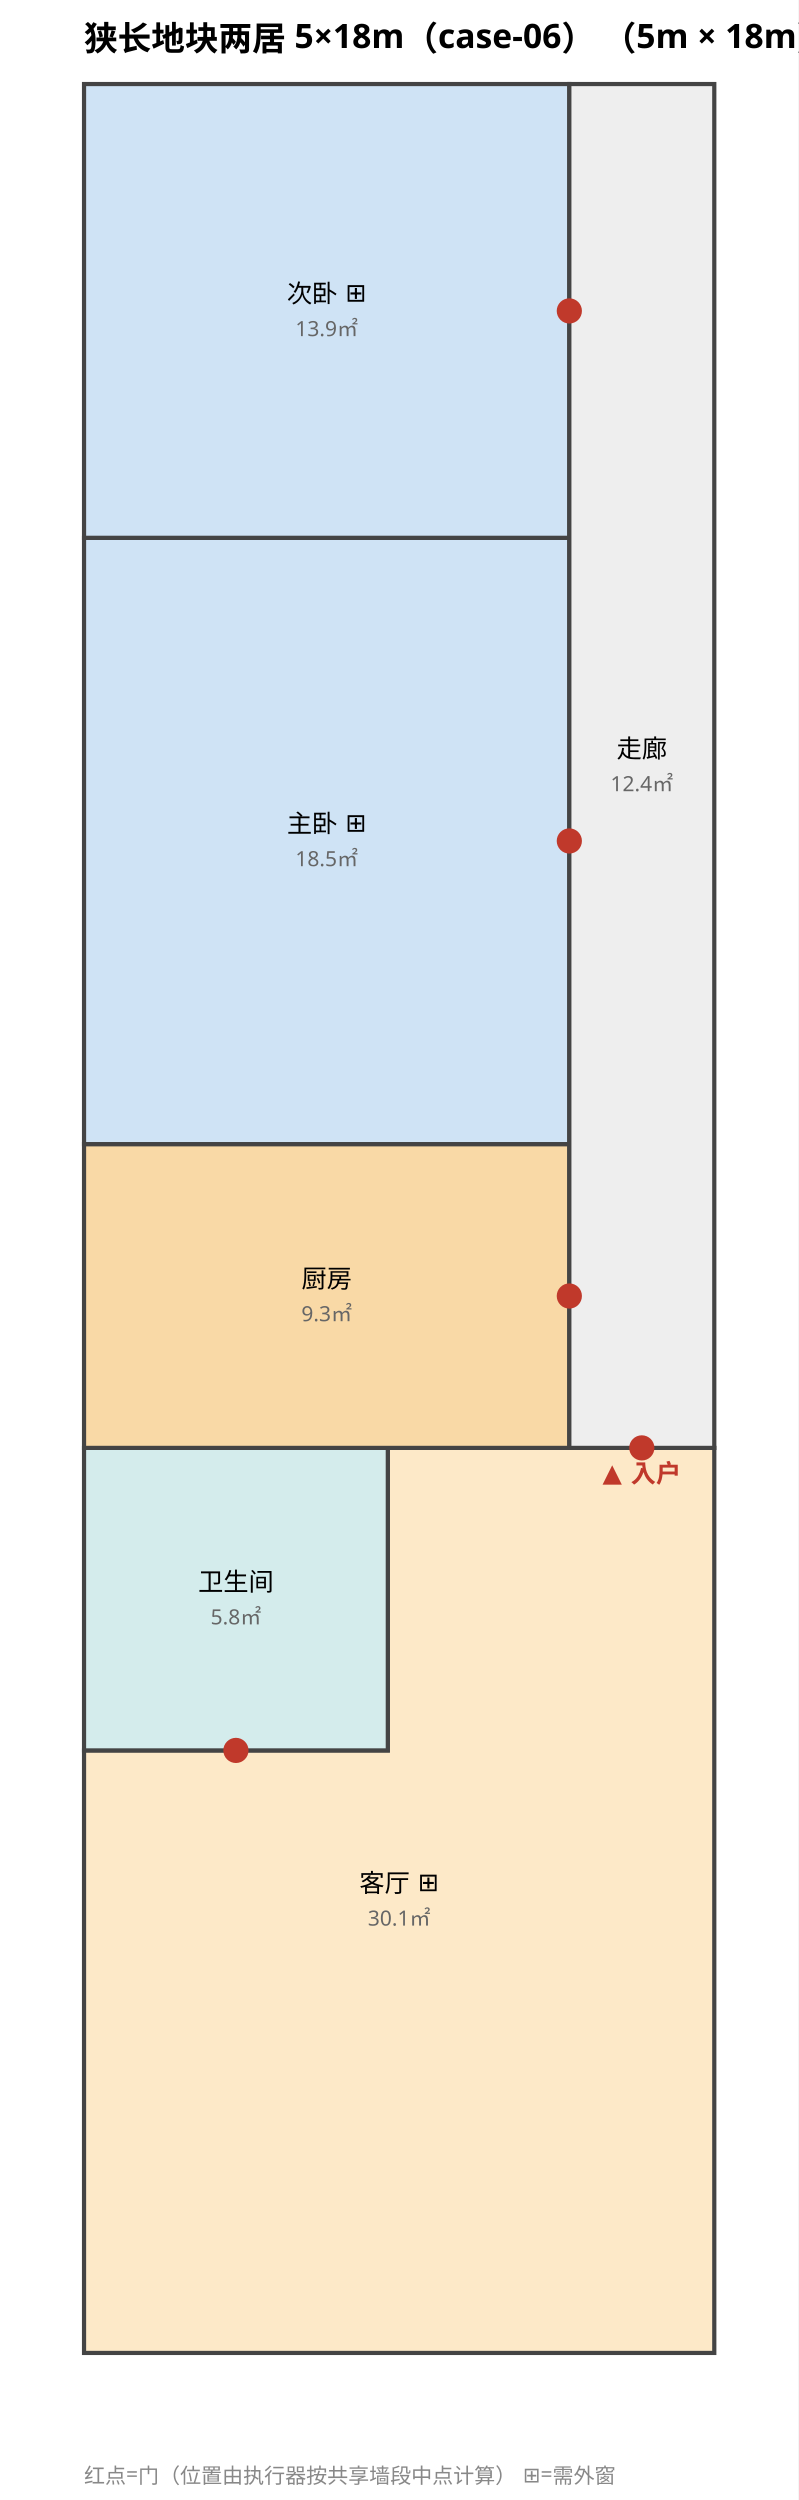
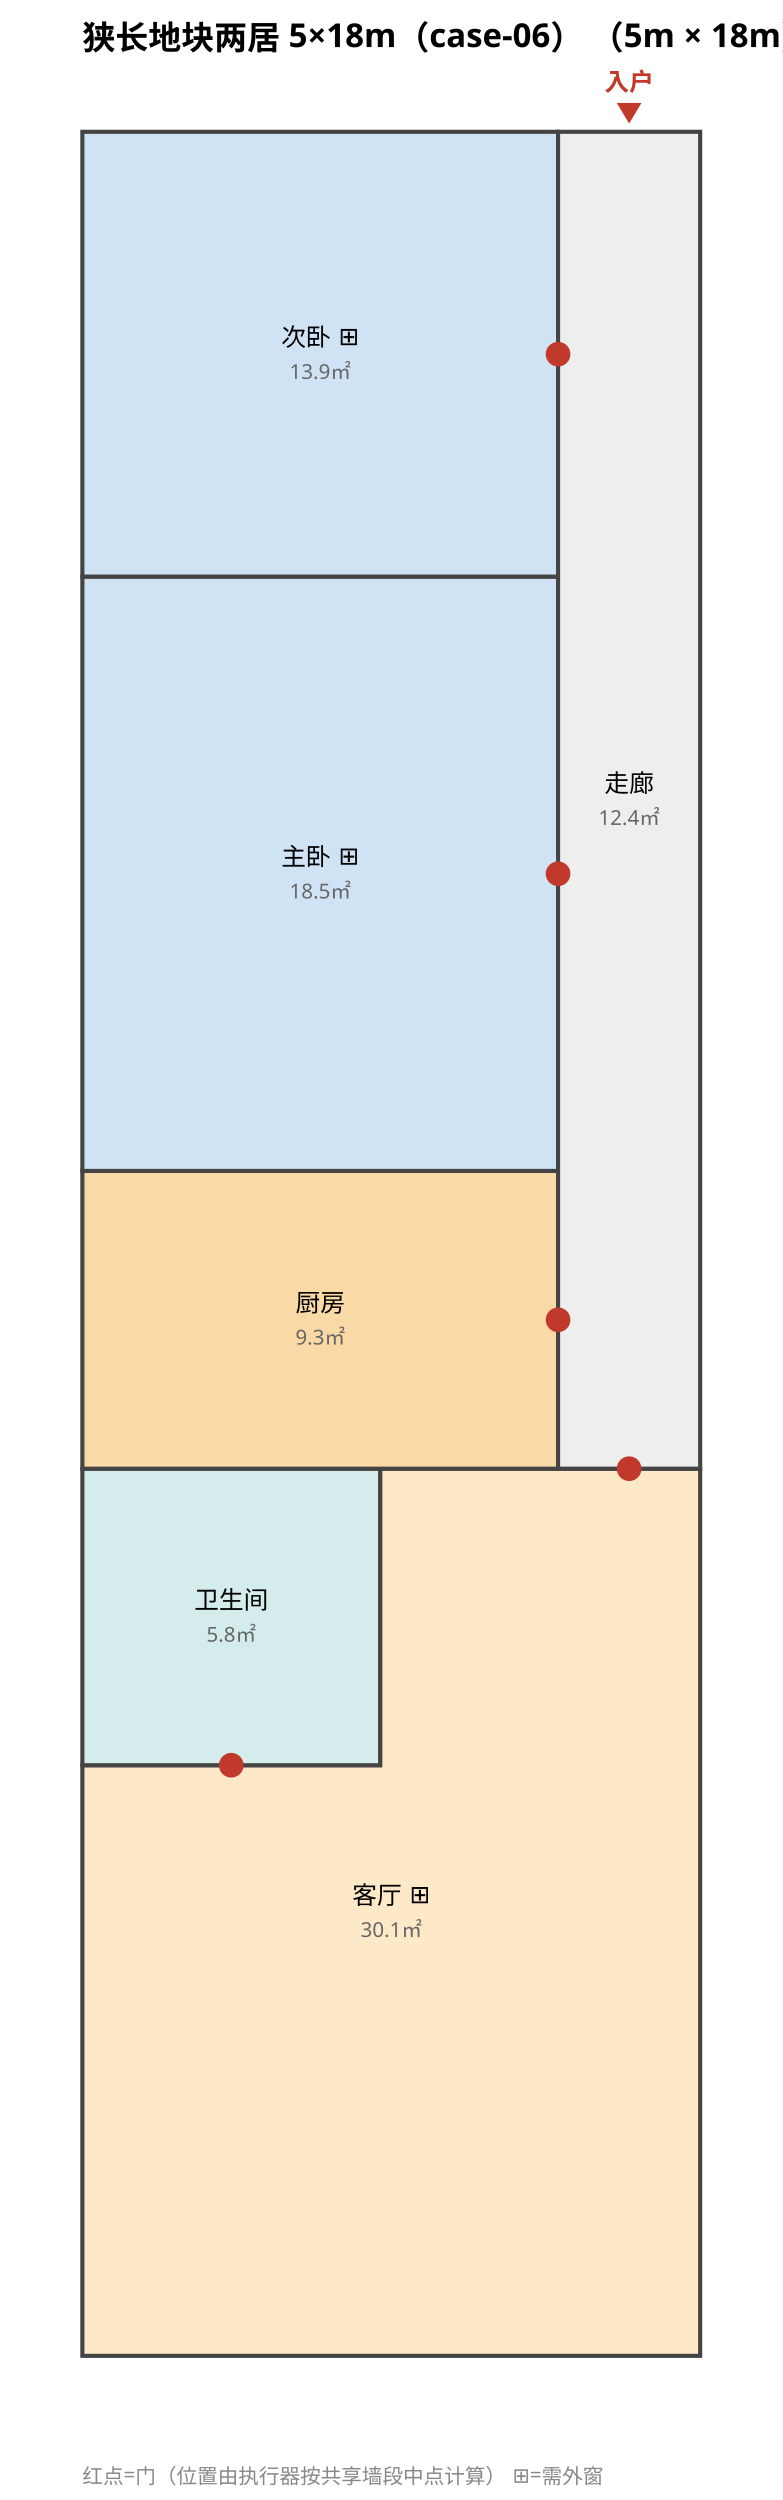
- <svg xmlns="http://www.w3.org/2000/svg" viewBox="0 0 380 1190" font-family="sans-serif">
-   <rect width="380" height="1190" fill="white" />
+ <svg xmlns="http://www.w3.org/2000/svg" viewBox="0 0 380 1214" font-family="sans-serif">
+   <rect width="380" height="1214" fill="white" />
  <text x="40" y="24" font-size="16" font-weight="bold">狭长地块两居 5×18m（case-06）  （5m × 18m）</text>
-   <polygon points="40,1120 340,1120 340,689.2 184.6,689.2 184.6,833.2 40,833.2" fill="#fde9c8" stroke="#444" stroke-width="2" />
-   <text x="190" y="900.6" font-size="12" text-anchor="middle">客厅 ⊞</text>
-   <text x="190" y="916.6" font-size="10" text-anchor="middle" fill="#666">30.1㎡</text>
-   <polygon points="40,833.2 184.6,833.2 184.6,689.2 40,689.2" fill="#d4ecec" stroke="#444" stroke-width="2" />
-   <text x="112.3" y="757.2" font-size="12" text-anchor="middle">卫生间</text>
-   <text x="112.3" y="773.2" font-size="10" text-anchor="middle" fill="#666">5.8㎡</text>
-   <polygon points="40,689.2 271,689.2 271,544.6 40,544.6" fill="#f9d9a6" stroke="#444" stroke-width="2" />
-   <text x="155.5" y="612.9" font-size="12" text-anchor="middle">厨房</text>
-   <text x="155.5" y="628.9" font-size="10" text-anchor="middle" fill="#666">9.3㎡</text>
-   <polygon points="40,544.6 271,544.6 271,256 40,256" fill="#cfe3f5" stroke="#444" stroke-width="2" />
-   <text x="155.5" y="396.3" font-size="12" text-anchor="middle">主卧 ⊞</text>
-   <text x="155.5" y="412.3" font-size="10" text-anchor="middle" fill="#666">18.5㎡</text>
-   <polygon points="40,256 271,256 271,40 40,40" fill="#cfe3f5" stroke="#444" stroke-width="2" />
-   <text x="155.5" y="144" font-size="12" text-anchor="middle">次卧 ⊞</text>
-   <text x="155.5" y="160" font-size="10" text-anchor="middle" fill="#666">13.9㎡</text>
-   <polygon points="271,689.2 340,689.2 340,40 271,40" fill="#eeeeee" stroke="#444" stroke-width="2" />
-   <text x="305.5" y="360.6" font-size="12" text-anchor="middle">走廊</text>
-   <text x="305.5" y="376.6" font-size="10" text-anchor="middle" fill="#666">12.4㎡</text>
-   <circle cx="112.3" cy="833.2" r="6" fill="#c0392b" />
-   <circle cx="305.5" cy="689.2" r="6" fill="#c0392b" />
-   <circle cx="271" cy="616.9" r="6" fill="#c0392b" />
-   <circle cx="271" cy="400.3" r="6" fill="#c0392b" />
-   <circle cx="271" cy="148" r="6" fill="#c0392b" />
-   <text x="305.5" y="705.2" font-size="12" text-anchor="middle" fill="#c0392b" font-weight="bold">▲ 入户</text>
-   <text x="40" y="1182" font-size="10" fill="#888">红点=门（位置由执行器按共享墙段中点计算） ⊞=需外窗</text>
+   <polygon points="40,1144 340,1144 340,713.2 184.6,713.2 184.6,857.2 40,857.2" fill="#fde9c8" stroke="#444" stroke-width="2" />
+   <text x="190" y="924.6" font-size="12" text-anchor="middle">客厅 ⊞</text>
+   <text x="190" y="940.6" font-size="10" text-anchor="middle" fill="#666">30.1㎡</text>
+   <polygon points="40,857.2 184.6,857.2 184.6,713.2 40,713.2" fill="#d4ecec" stroke="#444" stroke-width="2" />
+   <text x="112.3" y="781.2" font-size="12" text-anchor="middle">卫生间</text>
+   <text x="112.3" y="797.2" font-size="10" text-anchor="middle" fill="#666">5.8㎡</text>
+   <polygon points="40,713.2 271,713.2 271,568.6 40,568.6" fill="#f9d9a6" stroke="#444" stroke-width="2" />
+   <text x="155.5" y="636.9" font-size="12" text-anchor="middle">厨房</text>
+   <text x="155.5" y="652.9" font-size="10" text-anchor="middle" fill="#666">9.3㎡</text>
+   <polygon points="40,568.6 271,568.6 271,280 40,280" fill="#cfe3f5" stroke="#444" stroke-width="2" />
+   <text x="155.5" y="420.3" font-size="12" text-anchor="middle">主卧 ⊞</text>
+   <text x="155.5" y="436.3" font-size="10" text-anchor="middle" fill="#666">18.5㎡</text>
+   <polygon points="40,280 271,280 271,64 40,64" fill="#cfe3f5" stroke="#444" stroke-width="2" />
+   <text x="155.5" y="168" font-size="12" text-anchor="middle">次卧 ⊞</text>
+   <text x="155.5" y="184" font-size="10" text-anchor="middle" fill="#666">13.9㎡</text>
+   <polygon points="271,713.2 340,713.2 340,64 271,64" fill="#eeeeee" stroke="#444" stroke-width="2" />
+   <text x="305.5" y="384.6" font-size="12" text-anchor="middle">走廊</text>
+   <text x="305.5" y="400.6" font-size="10" text-anchor="middle" fill="#666">12.4㎡</text>
+   <circle cx="112.3" cy="857.2" r="6" fill="#c0392b" />
+   <circle cx="305.5" cy="713.2" r="6" fill="#c0392b" />
+   <circle cx="271" cy="640.9" r="6" fill="#c0392b" />
+   <circle cx="271" cy="424.3" r="6" fill="#c0392b" />
+   <circle cx="271" cy="172" r="6" fill="#c0392b" />
+   <polygon points="299.5,50 311.5,50 305.5,60" fill="#c0392b" />
+   <text x="305.5" y="44" font-size="12" text-anchor="middle" fill="#c0392b" font-weight="bold">入户</text>
+   <text x="40" y="1206" font-size="10" fill="#888">红点=门（位置由执行器按共享墙段中点计算） ⊞=需外窗</text>
</svg>
